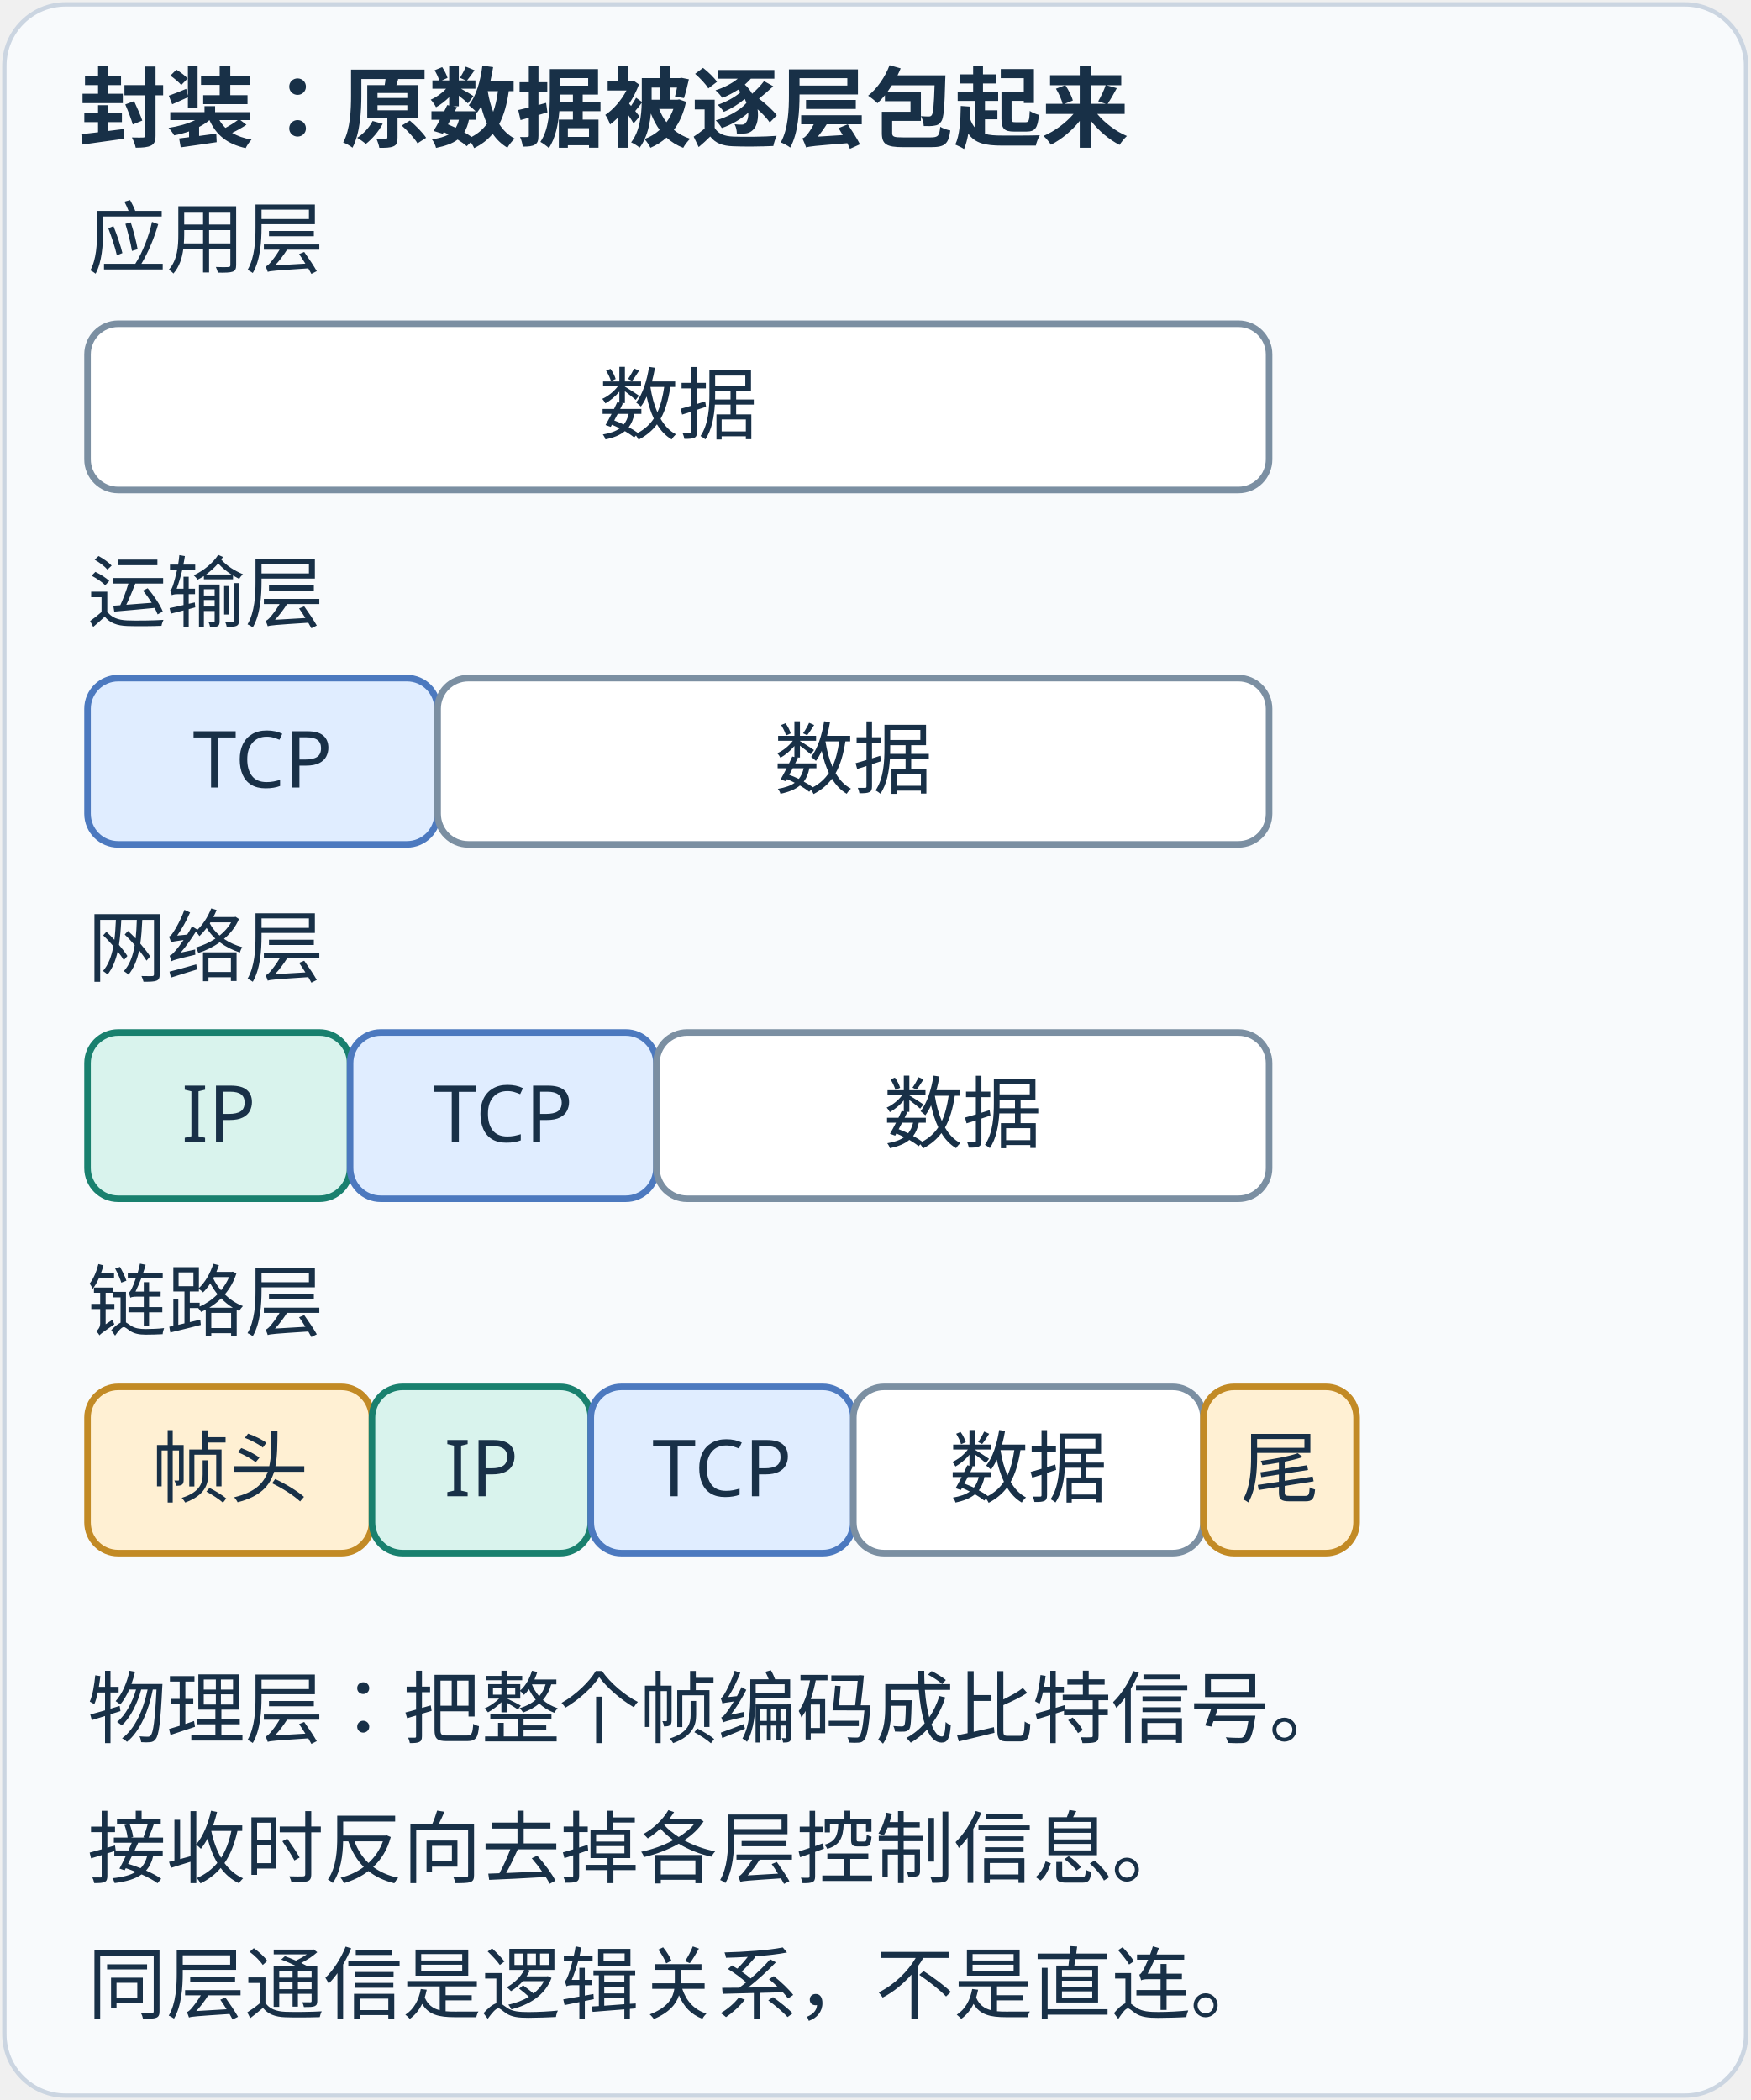
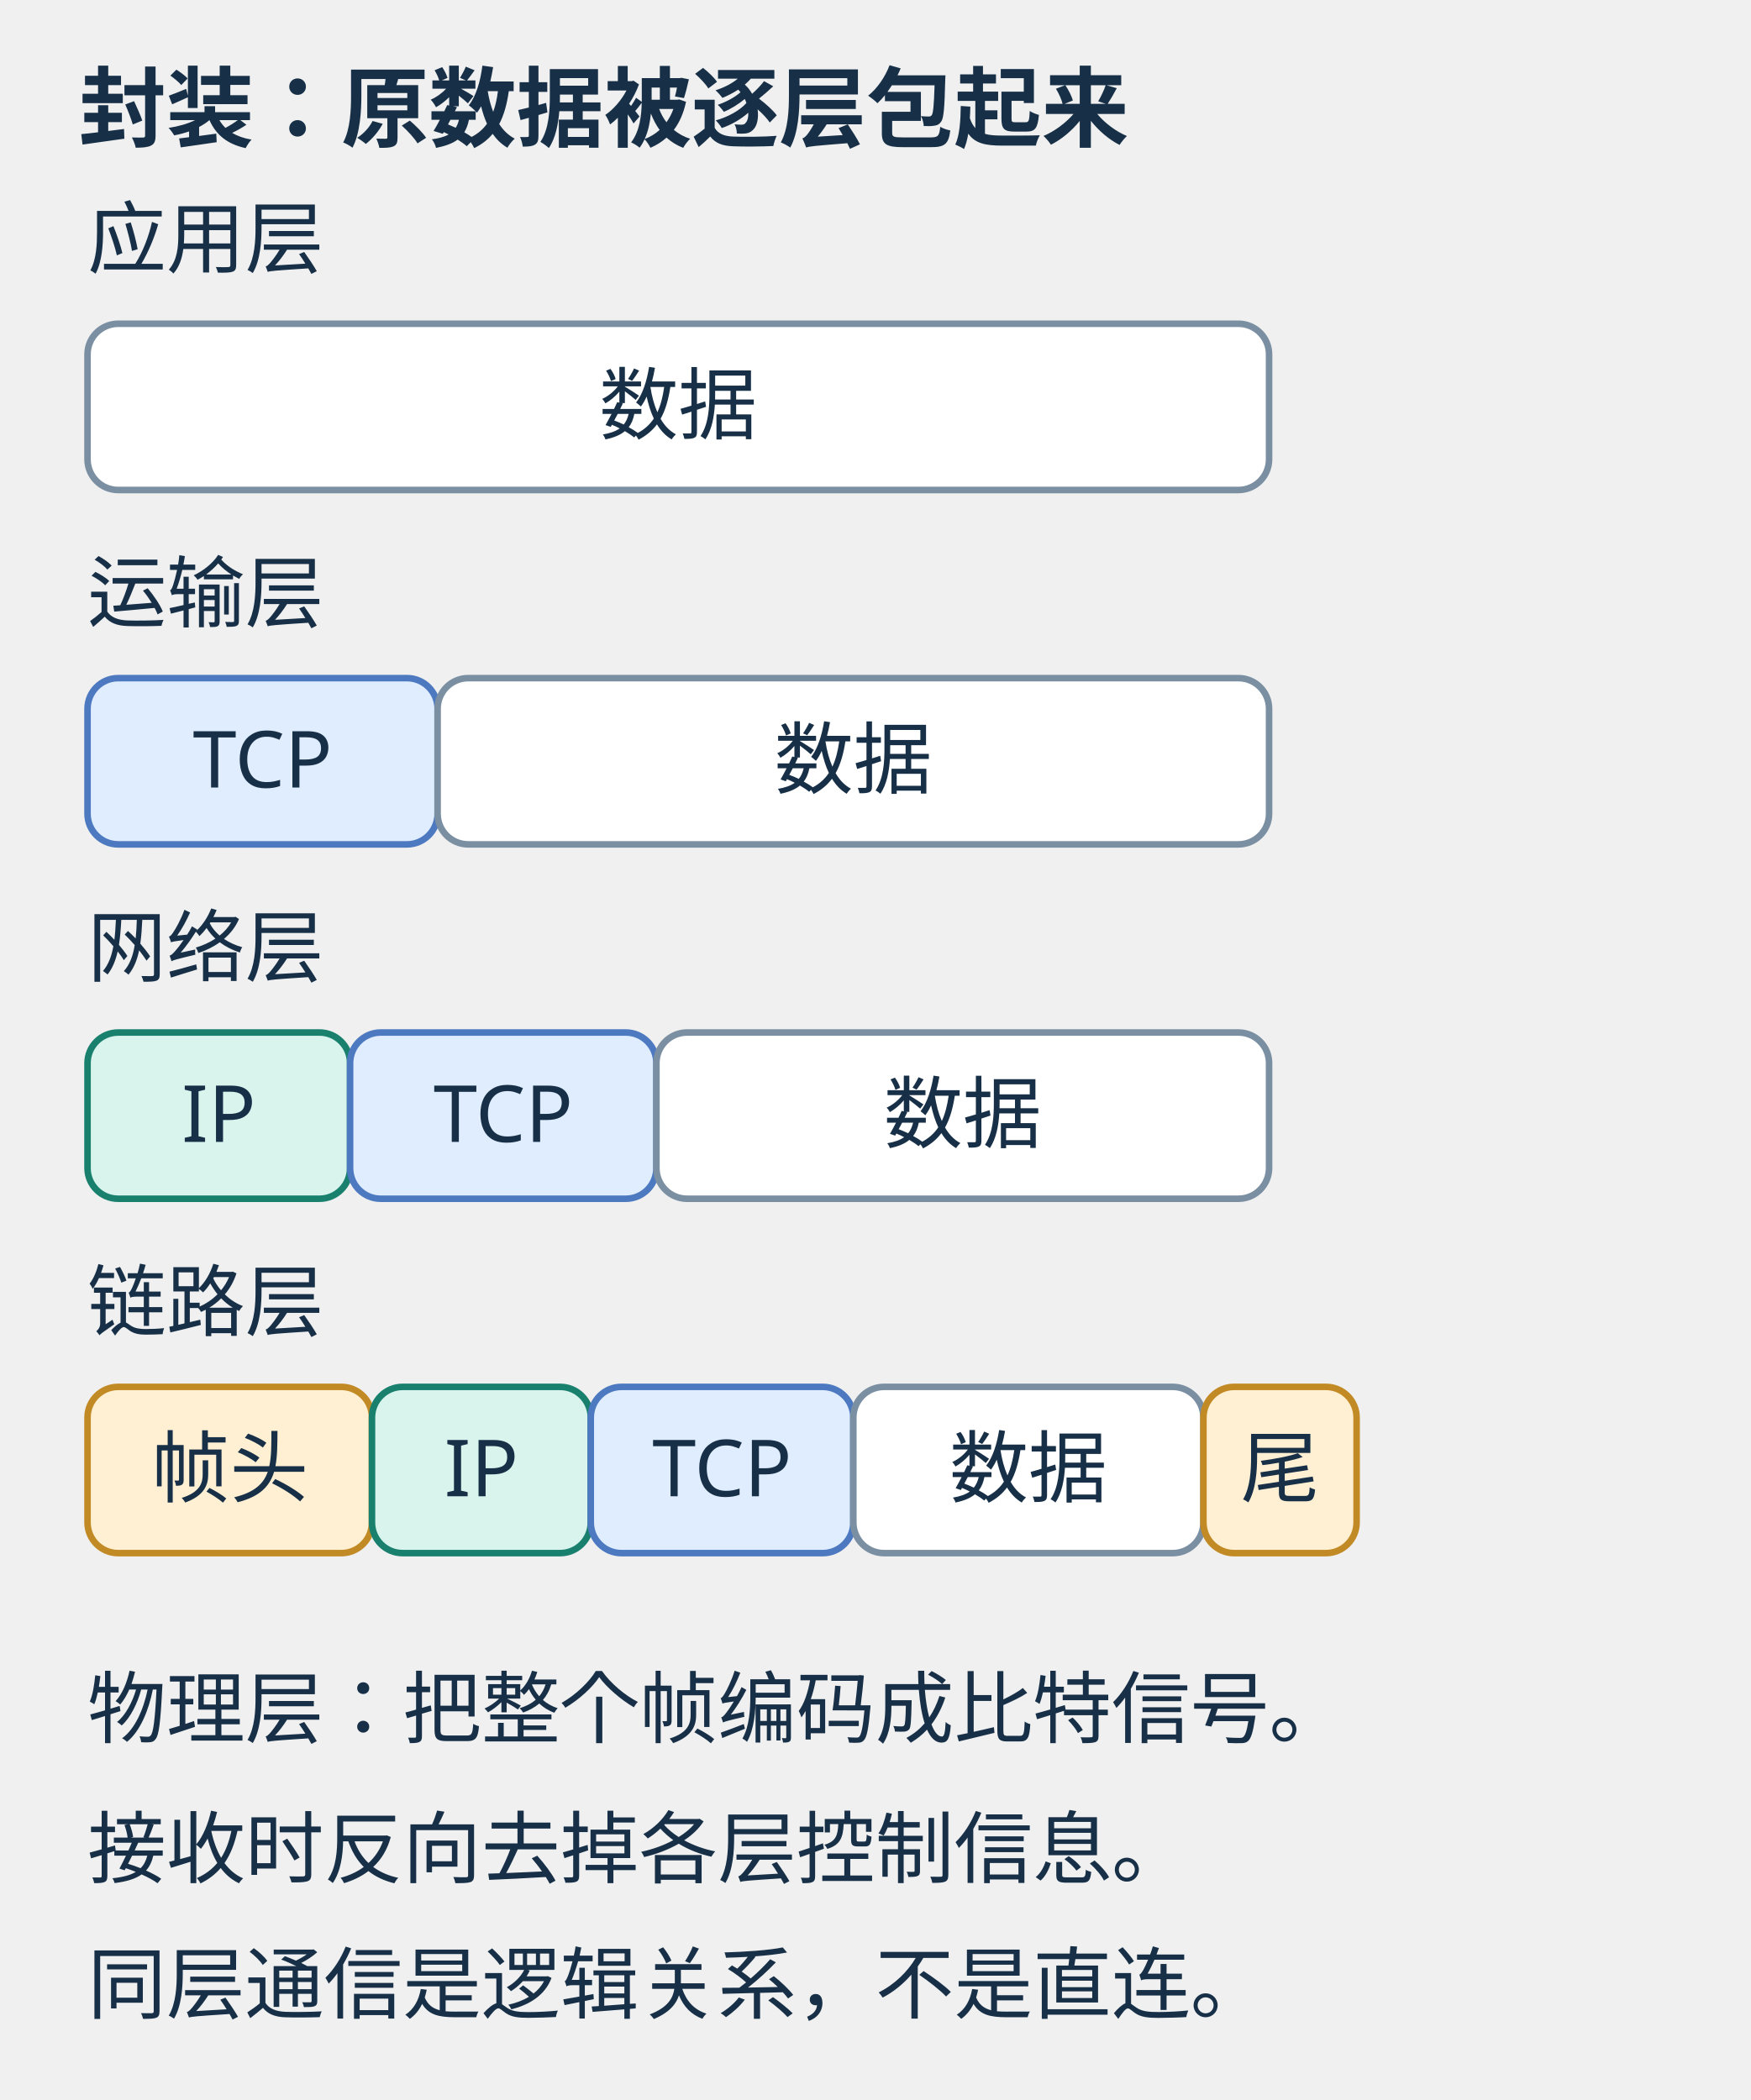
<svg xmlns="http://www.w3.org/2000/svg" viewBox="0 0 400 480" role="img" aria-labelledby="title" width="400" height="480">
  <defs>
    <style>text{font:18px "Microsoft YaHei",system-ui,sans-serif;fill:#183047}.title{font-size:20px;font-weight:700}.bold{font-weight:700}.bg{fill:#f8fafc;stroke:#cbd5e1}.box{fill:#fff;stroke:#7b8fa2;stroke-width:1.5}.hi{fill:#d9f3ed;stroke:#19806e;stroke-width:1.5}.blue{fill:#e0edff;stroke:#4c79bf;stroke-width:1.5}.warn{fill:#fff0d3;stroke:#c28a25;stroke-width:1.5}.line{stroke:#37768a;stroke-width:2;fill:none}@media(prefers-color-scheme:dark){text{fill:#e6eef6}.bg{fill:#142234;stroke:#405469}.box{fill:#1a2e43;stroke:#859bad}.hi{fill:#16483f;stroke:#69d7bc}.blue{fill:#193e68;stroke:#92b9fb}.warn{fill:#4b3a1e;stroke:#e4b15a}.line{stroke:#82c5d4}}</style>
    <marker id="a" viewBox="0 0 10 10" refX="9" refY="5" markerWidth="6" markerHeight="6" orient="auto">
      <path d="M0 0L10 5L0 10Z" fill="#47879b" />
    </marker>
  </defs>
-   <rect class="bg" x="1" y="1" width="398" height="478" rx="14" />
  <text x="18" y="32" class="title">封装：原数据被逐层包起来</text>
  <text x="20" y="61" class="">应用层</text>
  <rect class="box" x="20" y="74" width="270" height="38" rx="7" />
  <text x="155.0" y="99.0" class="" text-anchor="middle">数据</text>
  <text x="20" y="142" class="">运输层</text>
  <rect class="blue" x="20" y="155" width="80" height="38" rx="7" />
  <text x="60.0" y="180.0" class="" text-anchor="middle">TCP</text>
  <rect class="box" x="100" y="155" width="190" height="38" rx="7" />
  <text x="195.0" y="180.0" class="" text-anchor="middle">数据</text>
  <text x="20" y="223" class="">网络层</text>
  <rect class="hi" x="20" y="236" width="60" height="38" rx="7" />
  <text x="50.0" y="261.0" class="" text-anchor="middle">IP</text>
  <rect class="blue" x="80" y="236" width="70" height="38" rx="7" />
  <text x="115.0" y="261.0" class="" text-anchor="middle">TCP</text>
  <rect class="box" x="150" y="236" width="140" height="38" rx="7" />
  <text x="220.0" y="261.0" class="" text-anchor="middle">数据</text>
  <text x="20" y="304" class="">链路层</text>
  <rect class="warn" x="20" y="317" width="65" height="38" rx="7" />
  <text x="52.5" y="342.0" class="" text-anchor="middle">帧头</text>
  <rect class="hi" x="85" y="317" width="50" height="38" rx="7" />
  <text x="110.0" y="342.0" class="" text-anchor="middle">IP</text>
  <rect class="blue" x="135" y="317" width="60" height="38" rx="7" />
  <text x="165.0" y="342.0" class="" text-anchor="middle">TCP</text>
  <rect class="box" x="195" y="317" width="80" height="38" rx="7" />
  <text x="235.0" y="342.0" class="" text-anchor="middle">数据</text>
  <rect class="warn" x="275" y="317" width="35" height="38" rx="7" />
  <text x="292.5" y="342.0" class="" text-anchor="middle">尾</text>
  <text x="20" y="397" class="">物理层：把整个帧编码成比特信号。</text>
  <text x="20" y="429" class="">接收时反向去掉各层控制信息。</text>
  <text x="20" y="460" class="">同层通信是逻辑关系，不是直连。</text>
</svg>
